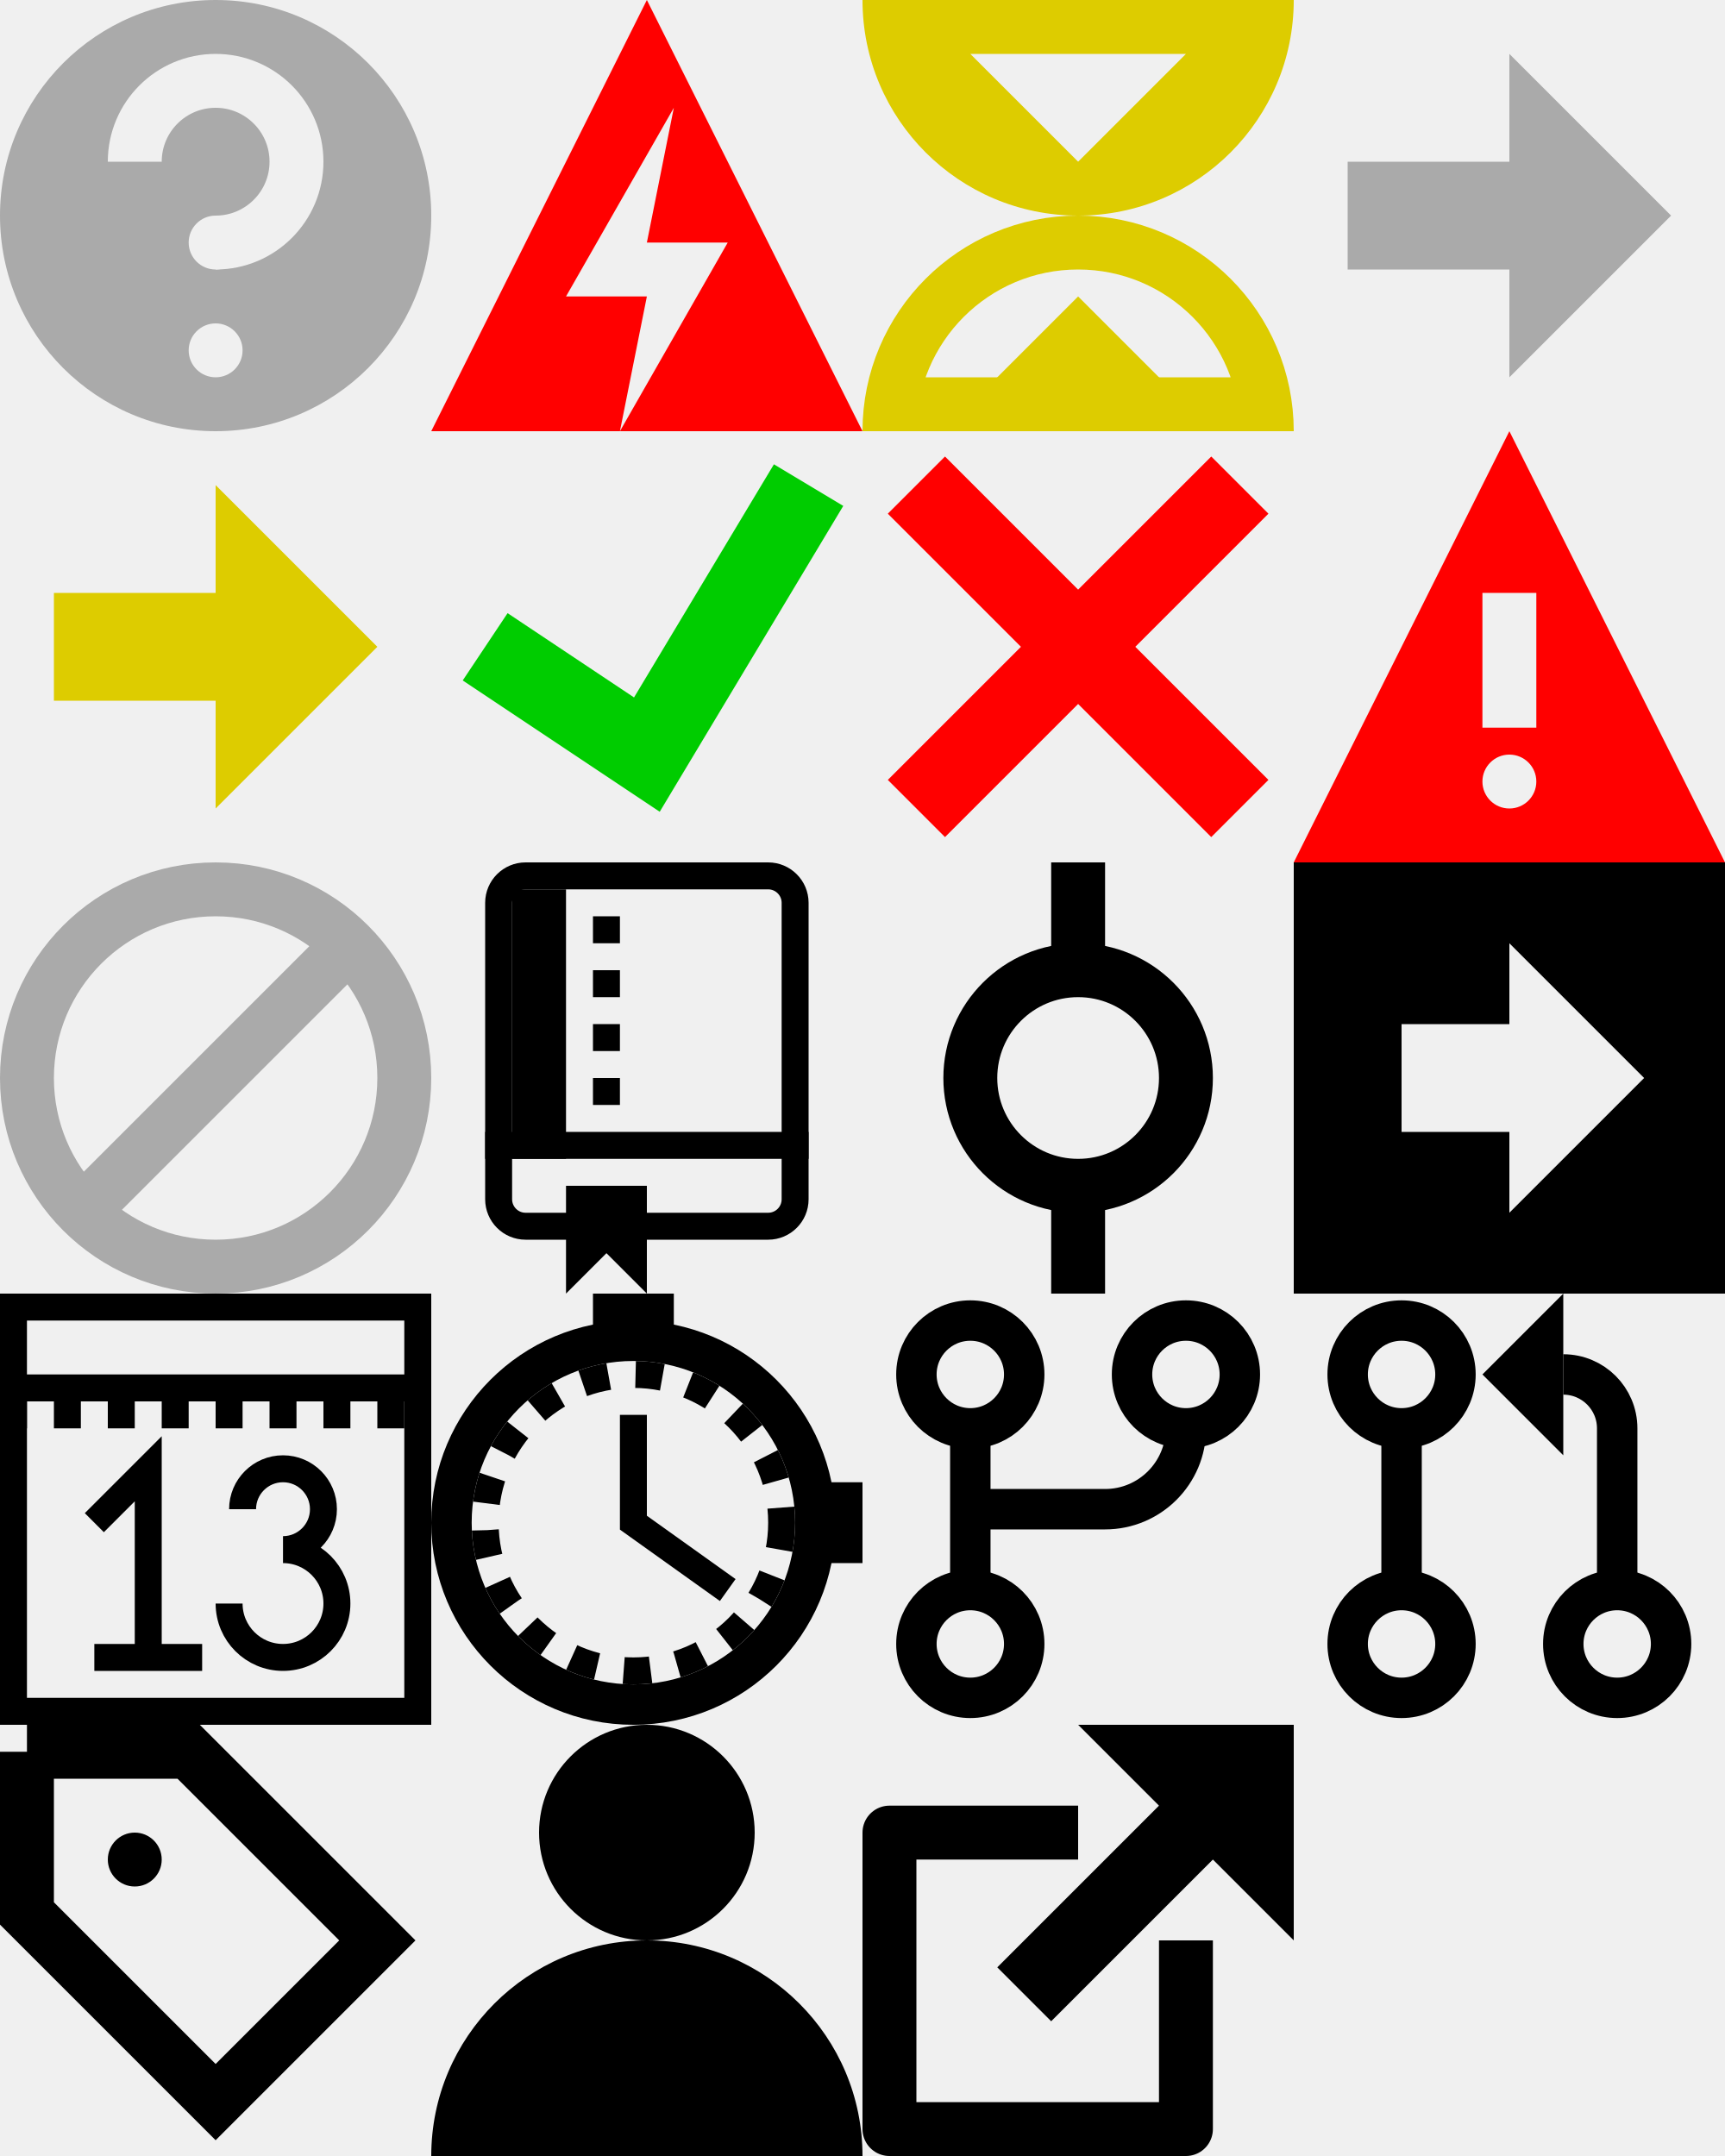
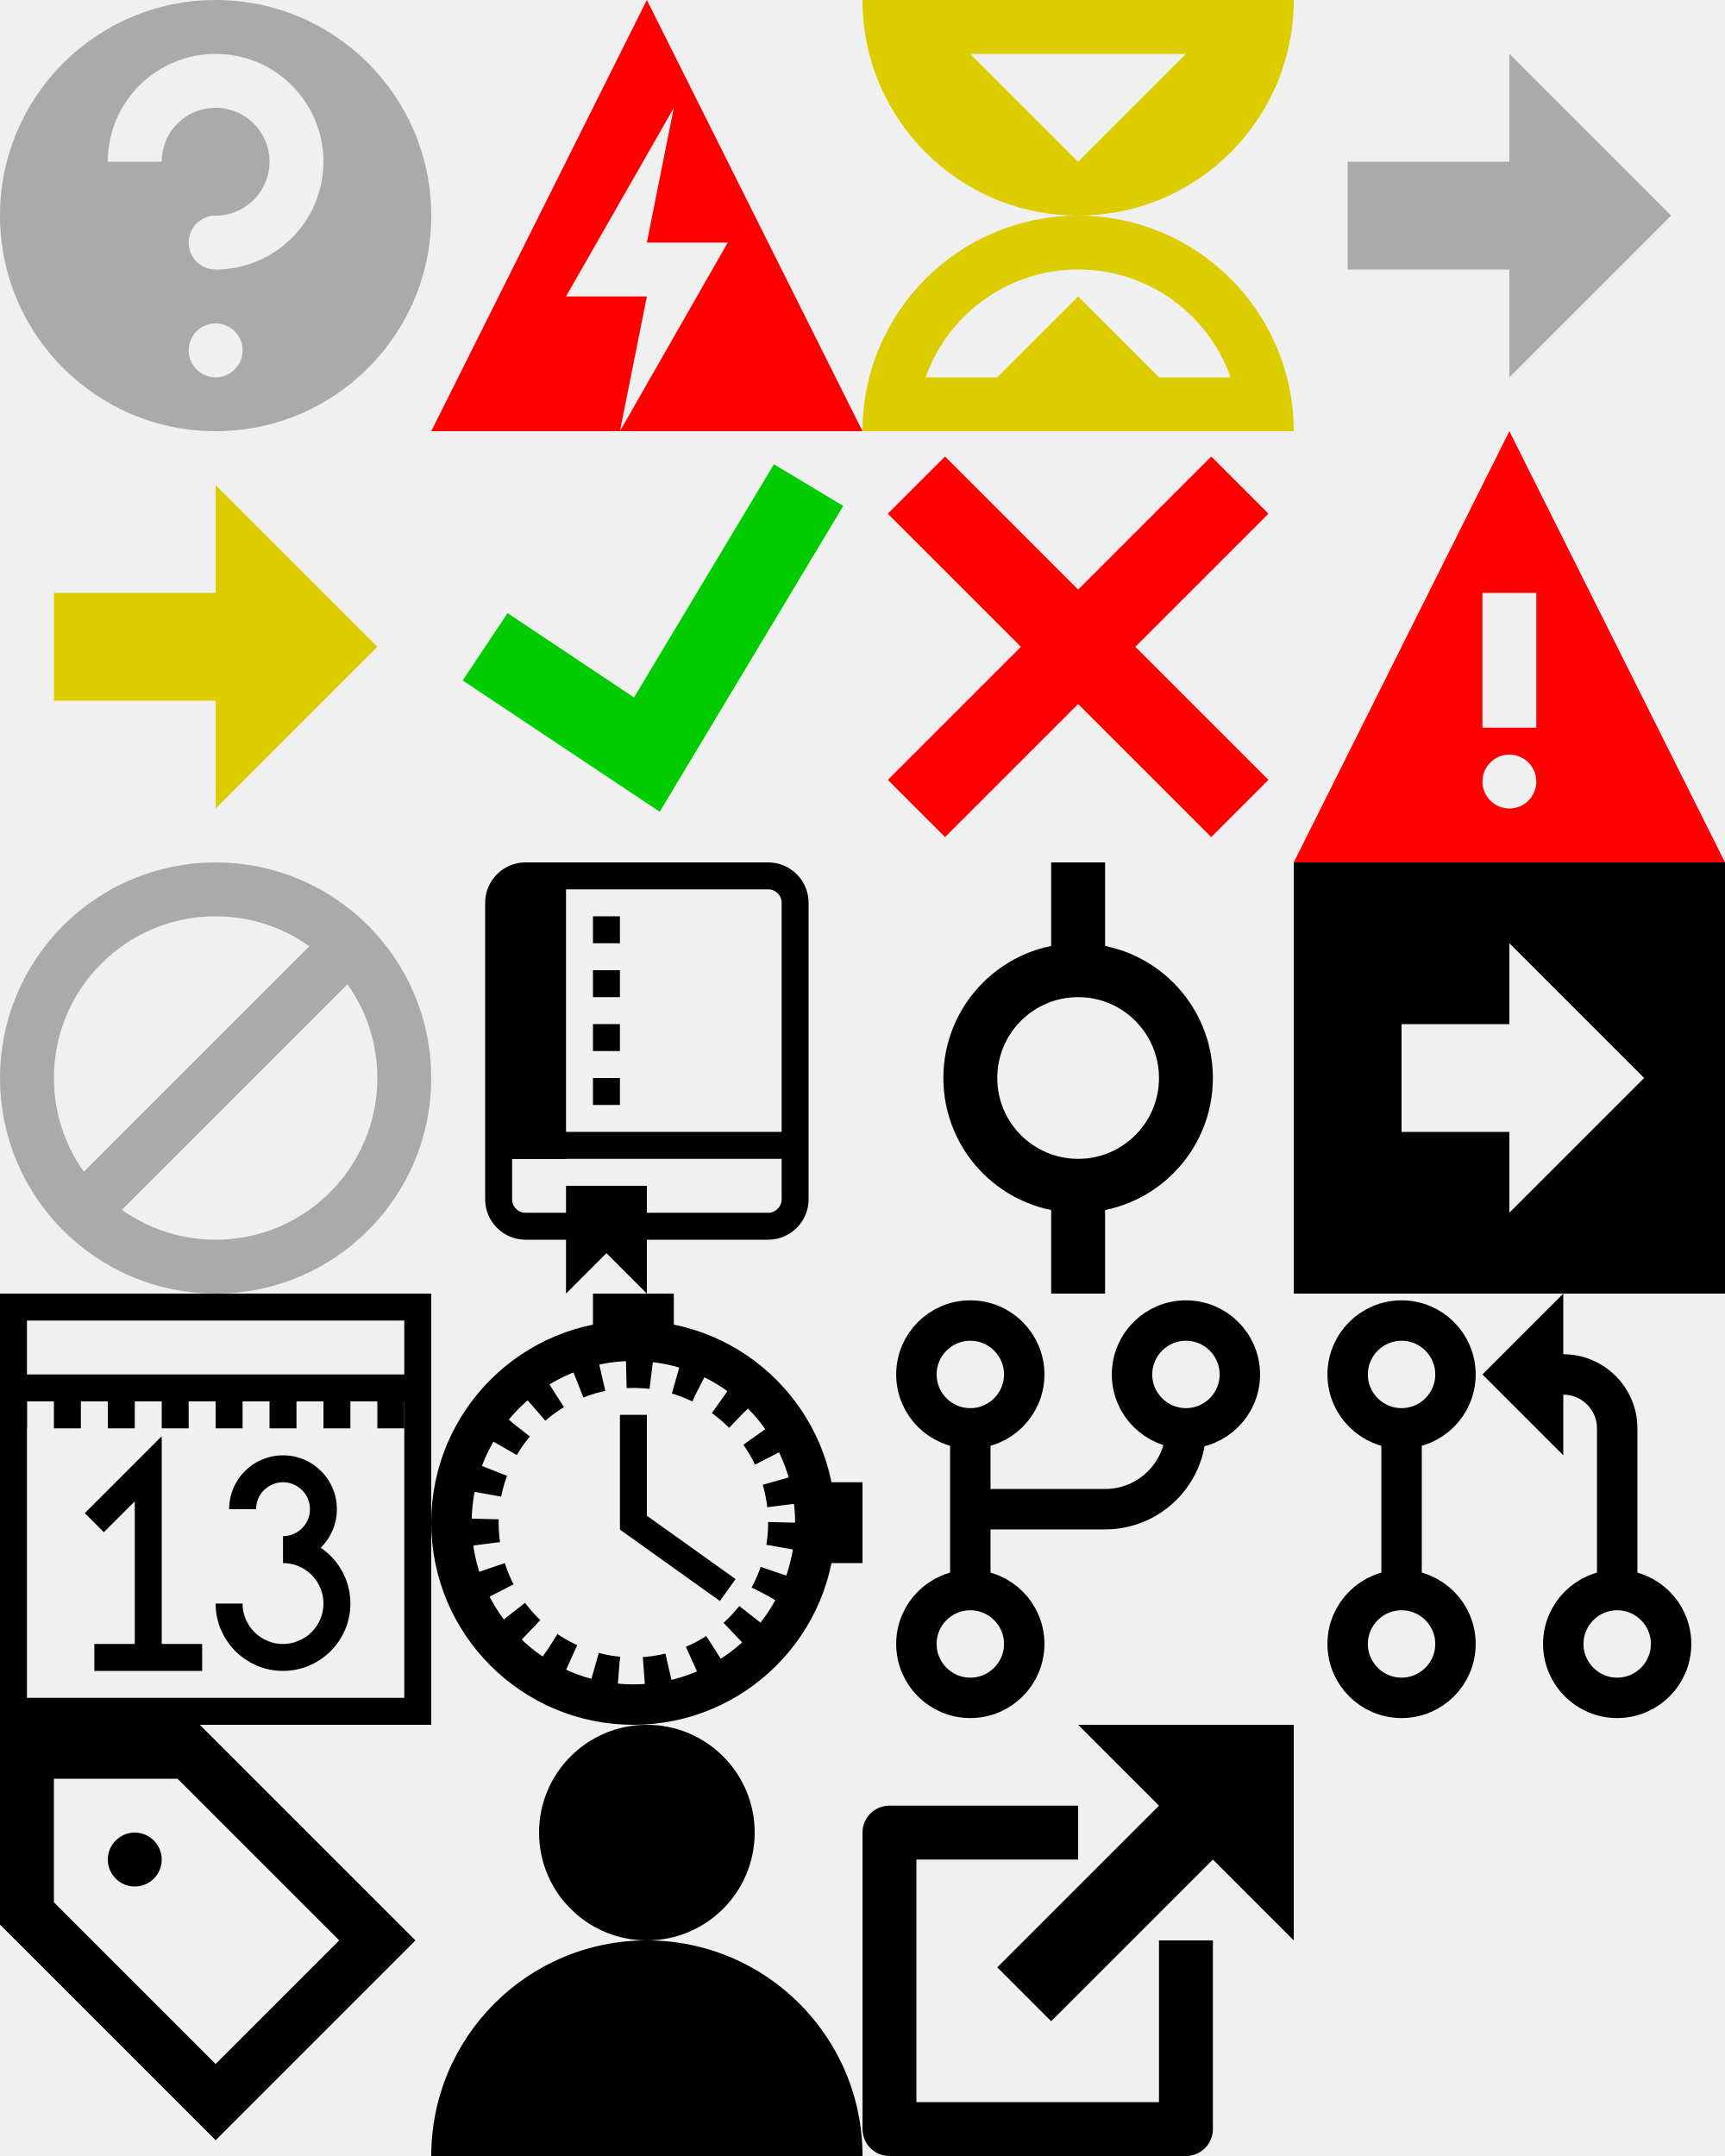
- <svg xmlns="http://www.w3.org/2000/svg" width="64" height="80">
+ <svg xmlns="http://www.w3.org/2000/svg" viewBox="0 0 64 80">
  <defs>
    <mask id="q">
      <circle cx="8" cy="8" r="8" fill="white" />
      <circle cx="8" cy="13" r="1" />
      <circle cx="8" cy="9" r="1" />
      <path stroke="black" fill="none" stroke-width="2" d="M 8 9 a 3 3 270 1 0 -3 -3 " />
    </mask>
    <mask id="e">
      <path d="M 8 0 L 0 16 h 16 z" fill="white" />
      <circle cx="8" cy="13" r="1" />
      <path stroke="black" fill="none" stroke-width="2" d="M 8 6 v 5" />
    </mask>
  </defs>
  <g>
    <path d="M 0 0 v 16 h 16 v -16 z" mask="url(#q)" fill="#aaa" />
  </g>
  <g transform="translate(16 0)">
    <path d="M 8 0 L 0 16 h 16 z       M 9 4 L 8 9 L 11 9 L 7 16 L 8 11 L 5 11 z" fill="red" />
  </g>
  <g transform="translate(32 0)">
    <path d="M 0 0 a 8 8 180 0 0 16 0 M 2 1 h 12 z              M 12 2 l -4 4 l -4 -4 z              M 8 11 l -5 5 h 10 z" fill="#dc0" />
    <path d="M 1 16 a 7 7 180 0 1 14 0 M 2 15 h 12" stroke-width="2" stroke="#dc0" fill="none" />
  </g>
  <g transform="translate(48 0)">
    <path d="M 2 6 h 6 v -4 l 6 6 l -6 6 v -4 h -6 z" fill="#aaa" />
  </g>
  <g transform="translate(0 16)">
    <path d="M 2 6 h 6 v -4 l 6 6 l -6 6 v -4 h -6 z" fill="#dc0" />
  </g>
  <g transform="translate(16 16)">
    <path d="M 14 2 L 8 12 L 2 8" stroke-width="3" stroke="#0c0" fill="none" />
  </g>
  <g transform="translate(32 16)">
    <path d="M 2 2 L 14 14 M 14 2 L 2 14" stroke-width="3" stroke="#f00" fill="none" />
  </g>
  <g transform="translate(48 16)">
    <path d="M 0 0 v 16 h 16 v -16 z" fill="red" mask="url(#e)" />
  </g>
  <g transform="translate(0 32)">
    <circle fill="none" stroke="#aaa" stroke-width="2" cx="8" cy="8" r="7" />
    <path fill="none" stroke="#aaa" stroke-width="2" d="M 3 13 L 13 3" />
  </g>
  <g transform="translate(16 32)">
    <rect fill="none" stroke="black" stroke-width="1" x="2.5" y="0.5" width="11" rx="1" height="13" />
-     <path d="M 3 1 h 2 v 10 h -2 z              M 5 12 h 3 v 4 l -1.5 -1.5 l -1.5 1.5 z              " />
+     <path d="M 2.5 0.5 h 2.5 v 10.5 h -2.5 z              M 5 12 h 3 v 4 l -1.5 -1.5 l -1.5 1.5 z              " />
    <path d="M 6.5 2 v 8" fill="none" stroke="black" stroke-width="1" stroke-dasharray="1" />
-     <path d="M 2 10.5 h 12" fill="none" stroke="black" stroke-width="1" />
+     <path d="M 2.5 10.5 h 11" fill="none" stroke="black" stroke-width="1" />
  </g>
  <g transform="translate(32 32)">
    <circle fill="none" stroke="black" stroke-width="2" cx="8" cy="8" r="4" />
    <path d="M 8 0 v 4 M 8 12 v 4" fill="none" stroke="black" stroke-width="2" />
  </g>
  <g transform="translate(48 32)">
    <path d="M 0 0 v 16 h 16 v -16 z M 4 6 h 4 v -3 l 5 5 l -5 5 v -3 h -4 z" />
  </g>
  <g transform="translate(0 48)">
    <path d="M 0.5 0.5 h 15 v 15 h -15 z       M 0.5 3.5 h 15       M 3.5 8.5 l 2 -2 v 7 h -2 h 4       M 9   8   a 1.5 1.5 270 1 1 1.5 1.5 a 2 2 270 1 1 -2 2       " fill="none" stroke="black" stroke-width="1" />
    <path d="M 0 4.5 h 15" fill="none" stroke="black" stroke-width="1" stroke-dasharray="1" />
  </g>
  <g transform="translate(16 48)">
    <circle cx="7.5" cy="8.5" r="6.75" fill="none" stroke="black" stroke-width="1.5" />
-     <circle cx="7.5" cy="8.5" r="5.5" fill="none" stroke="black" stroke-width="1" stroke-dasharray="1" />
+     <circle cx="7.5" cy="8.5" r="6" fill="none" stroke="black" stroke-width="2" stroke-dasharray="1" />
    <path d="M 6 0 h 3 v 2 h -3 z       M 14 7 v 3 h 2 v -3 z" />
    <path d="M 7.5 4.5 v 4 l 3.5 2.5" fill="none" stroke="black" stroke-width="1" />
  </g>
  <g transform="translate(32 48)">
    <circle fill="none" stroke="black" stroke-width="1.5" cx="4" cy="3" r="2" />
    <circle fill="none" stroke="black" stroke-width="1.5" cx="4" cy="13" r="2" />
    <circle fill="none" stroke="black" stroke-width="1.5" cx="12" cy="3" r="2" />
    <path d="M 4 5 v 6 M 4 8 h 5 a 3 3 0 0 0 3 -3" fill="none" stroke="black" stroke-width="1.5" />
  </g>
  <g transform="translate(48 48)">
    <circle fill="none" stroke="black" stroke-width="1.5" cx="4" cy="3" r="2" />
    <circle fill="none" stroke="black" stroke-width="1.5" cx="4" cy="13" r="2" />
    <circle fill="none" stroke="black" stroke-width="1.5" cx="12" cy="13" r="2" />
-     <path d="M 4 5 v 6 M 12 11 v -6 a 2 2 0 0 0 -2 -2" fill="none" stroke="black" stroke-width="1.5" />
+     <path d="M 4 5 v 6 M 12 11 v -6 a 2 2 0 0 0 -2 -2 h -1" fill="none" stroke="black" stroke-width="1.5" />
    <path d="M 7 3 l 3 3 v -6 z" />
  </g>
  <g transform="translate(0 64)">
-     <path d="M 1 1 v 6 l 7 7 l 6 -6 l -7 -7 h -6" fill="none" stroke="black" stroke-width="2" />
+     <path d="M 1 1 v 6 l 7 7 l 6 -6 l -7 -7 h -6 z" fill="none" stroke="black" stroke-width="2" />
    <circle cx="5" cy="5" r="1" />
  </g>
  <g transform="translate(16 64)">
    <circle fill="black" cx="8" cy="4" r="4" />
    <path d="M 0 16 a 8 8  0 0 1 16 0" />
  </g>
  <g transform="translate(32 64)">
    <path d="M 16 0 v 8 l -3 -3 l -6 6 l -2 -2 l 6 -6 l -3 -3 h 8" />
    <path fill="none" stroke="black" stroke-width="2" stroke-linejoin="round" d="M 8 4 h -7 v 11 h 11 v -7" />
  </g>
</svg>
